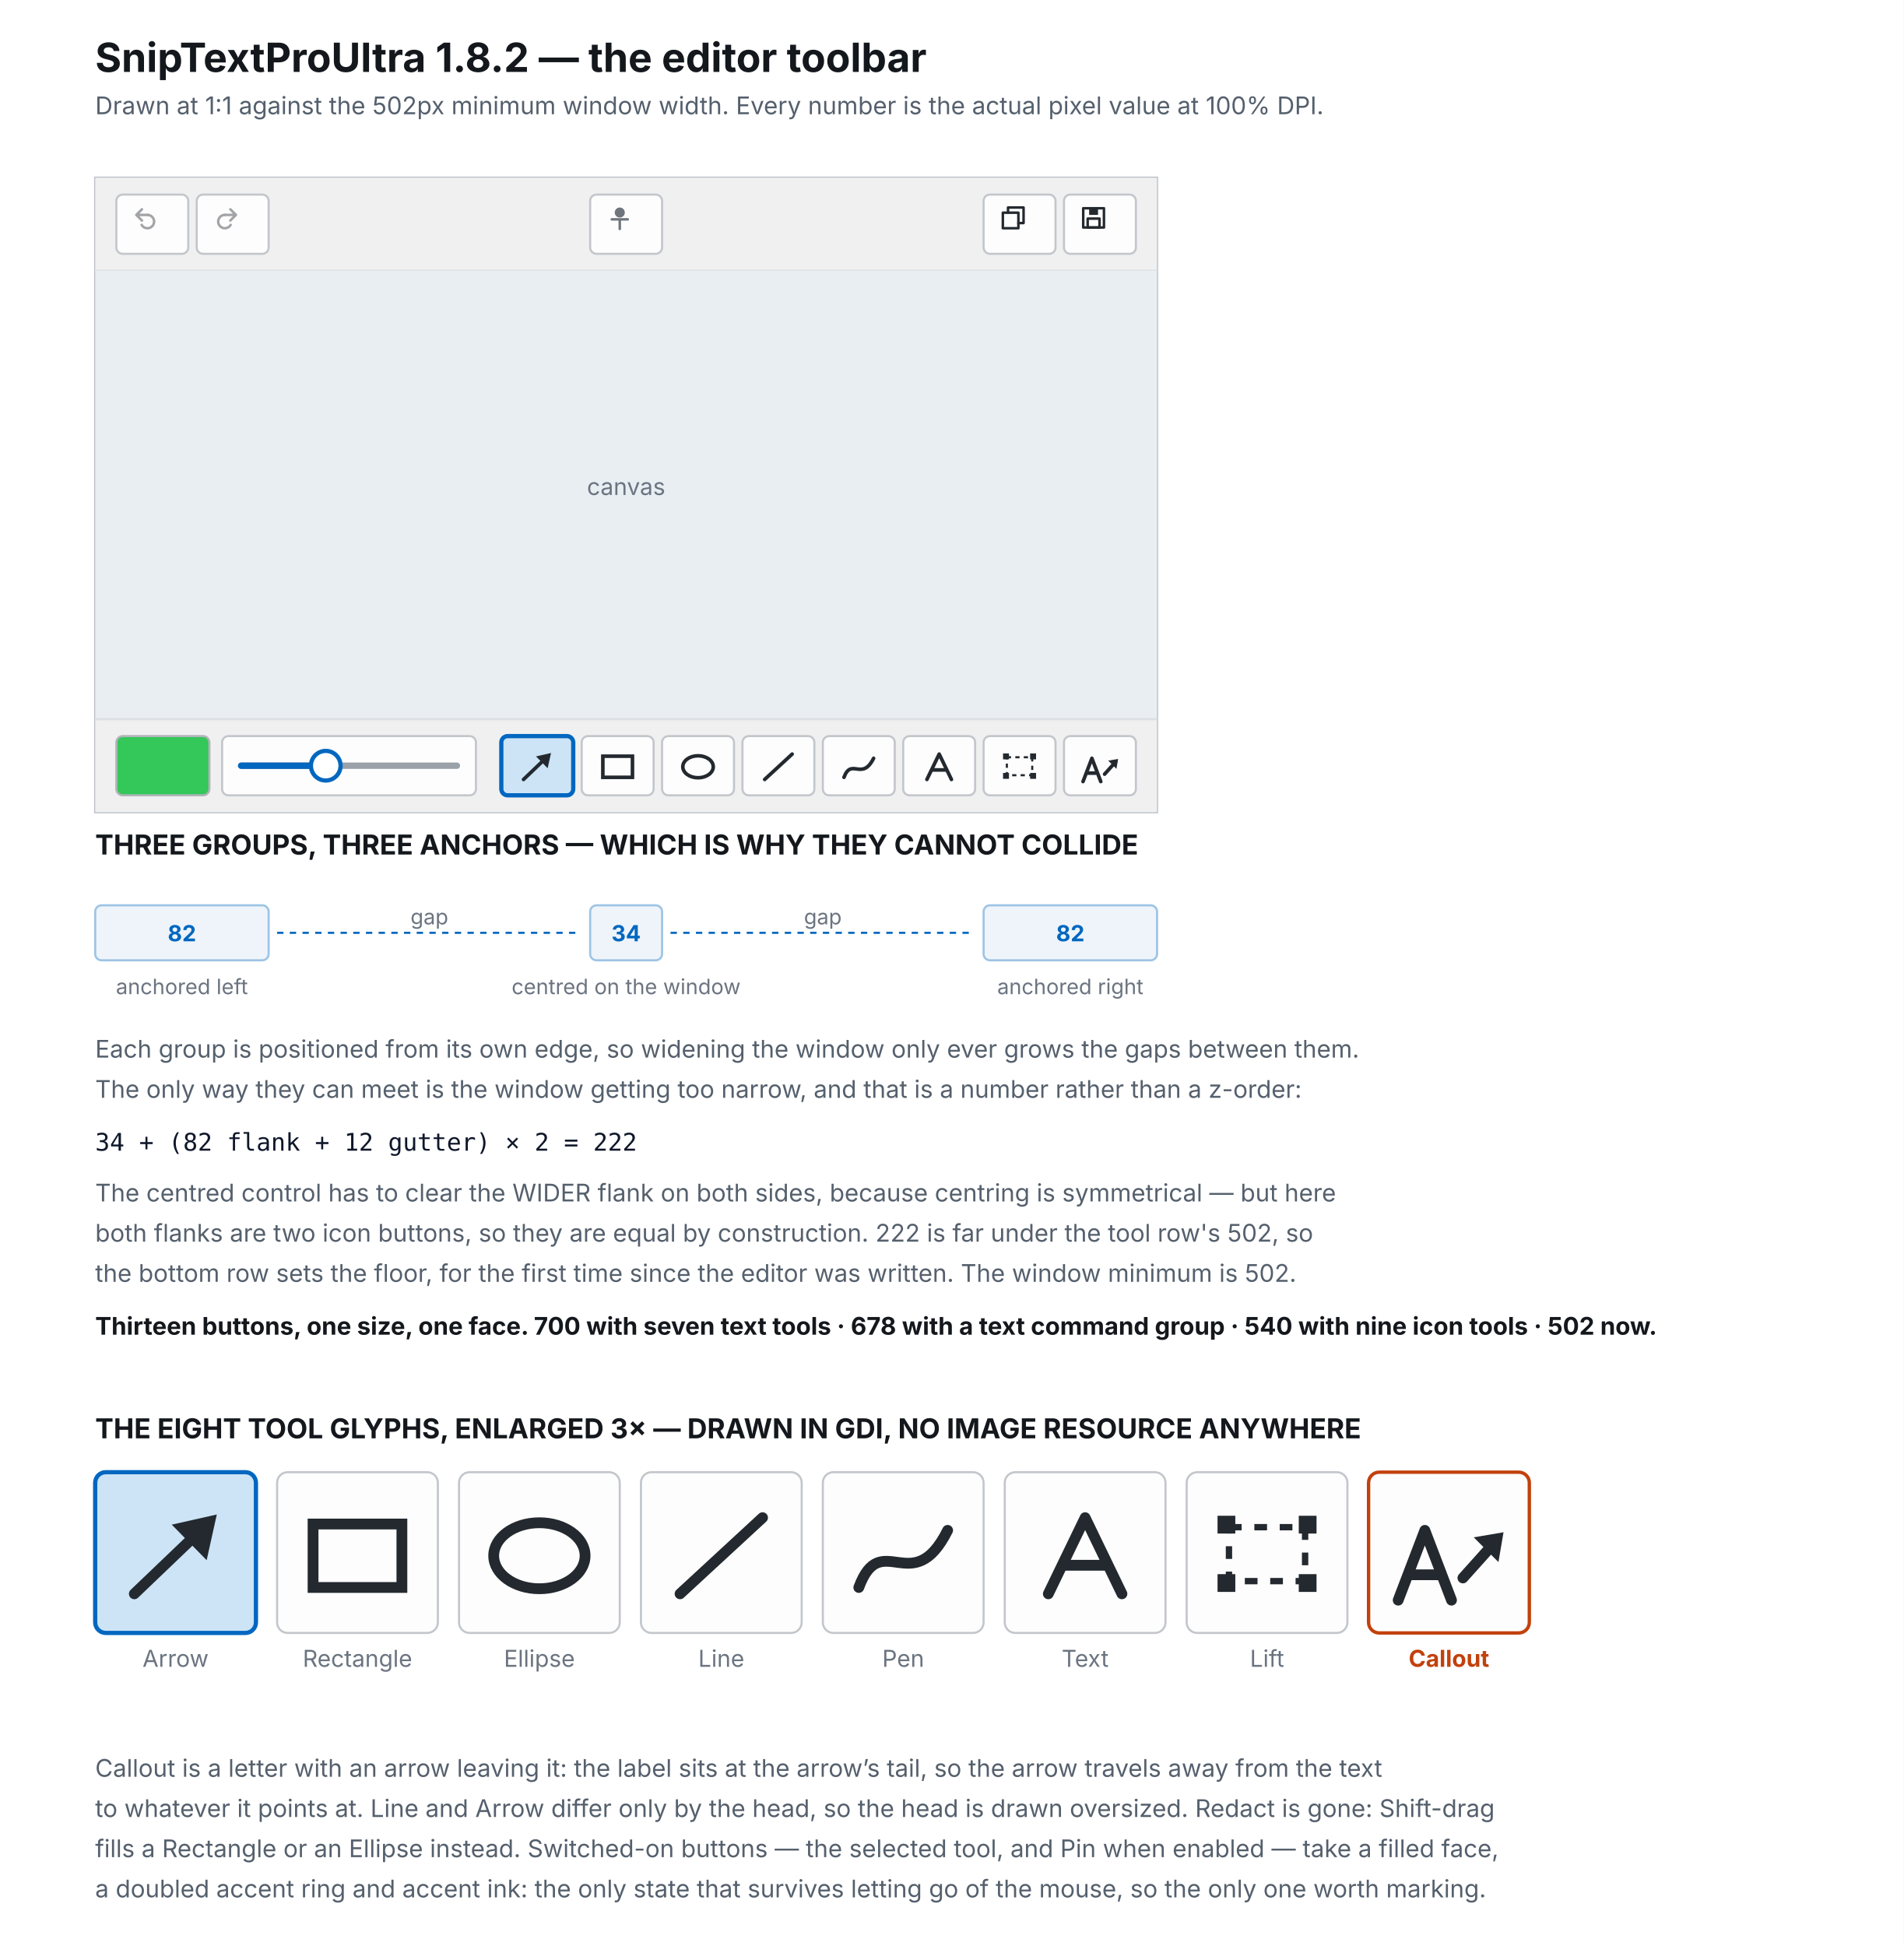
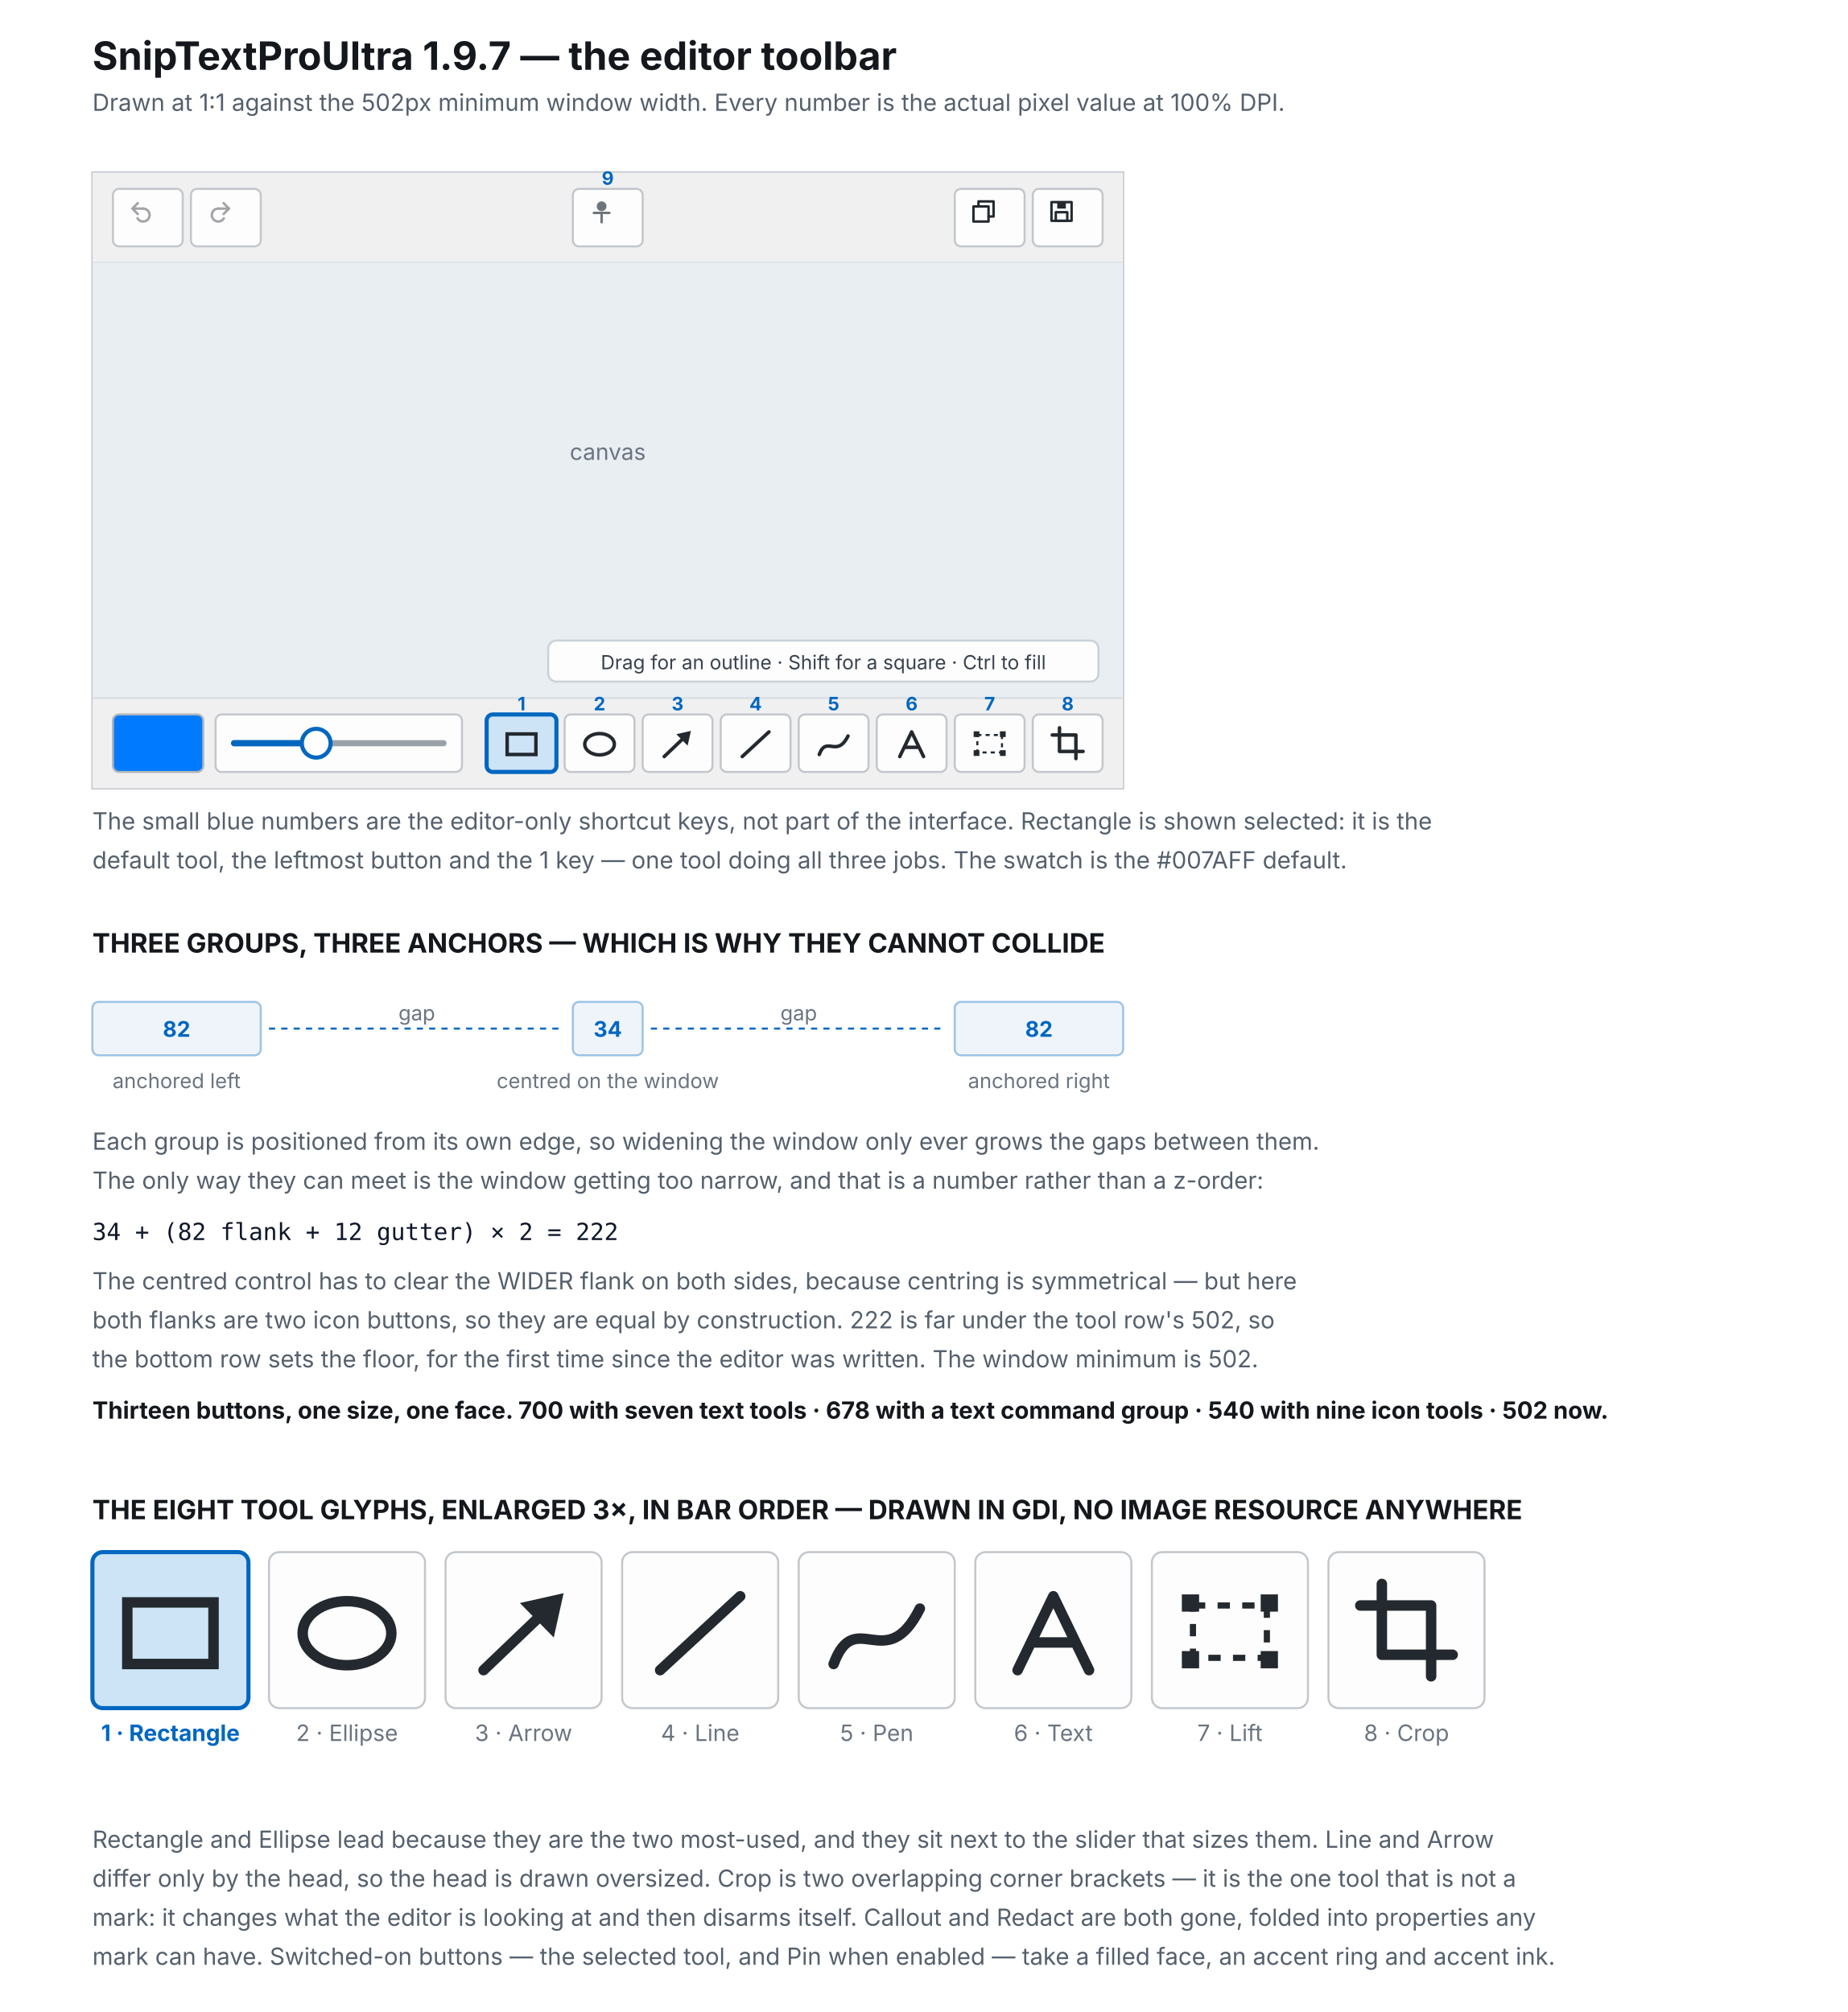
- <svg xmlns="http://www.w3.org/2000/svg" viewBox="0 0 900 920" width="900" height="920" font-family="Segoe UI, Inter, Helvetica, Arial, sans-serif">
+ <svg xmlns="http://www.w3.org/2000/svg" viewBox="0 0 900 980" width="900" height="980" font-family="Segoe UI, Inter, Helvetica, Arial, sans-serif">
  <defs>
-     <marker id="ar" markerWidth="7" markerHeight="7" refX="6" refY="3.5" orient="auto">
-       <path d="M0,0 L7,3.5 L0,7 z" fill="#0067c0" />
-     </marker>
-     <g id="g-arrow">
-       <path d="M3.5 16.5 L15 5.5" fill="none" stroke="#23292f" stroke-width="1.7" stroke-linecap="round" />
-       <path d="M16.5 4 L9.4 5.6 L14.9 11.2 z" fill="#23292f" stroke="none" />
-     </g>
    <g id="g-rect">
      <rect x="3" y="5.5" width="14" height="10" fill="none" stroke="#23292f" stroke-width="1.7" />
    </g>
    <g id="g-ellipse">
      <ellipse cx="10" cy="10.5" rx="7.2" ry="5.2" fill="none" stroke="#23292f" stroke-width="1.7" />
+     </g>
+     <g id="g-arrow">
+       <path d="M3.5 16.5 L15 5.5" fill="none" stroke="#23292f" stroke-width="1.7" stroke-linecap="round" />
+       <path d="M16.5 4 L9.4 5.6 L14.9 11.2 z" fill="#23292f" stroke="none" />
    </g>
    <g id="g-line">
      <path d="M3.5 16.5 L16.5 4.5" fill="none" stroke="#23292f" stroke-width="1.7" stroke-linecap="round" />
    </g>
    <g id="g-pen">
      <path d="M3 15.5 C6.5 6, 11.5 17.5, 17 6.5" fill="none" stroke="#23292f" stroke-width="1.7" stroke-linecap="round" />
    </g>
    <g id="g-text">
      <path d="M4.2 16.5 L10 4.5 L15.8 16.5 M6.9 12 H13.1" fill="none" stroke="#23292f" stroke-width="1.7" stroke-linecap="round" stroke-linejoin="round" />
    </g>
    <g id="g-lift">
      <rect x="4" y="6" width="12" height="8.5" fill="none" stroke="#23292f" stroke-width="1" stroke-dasharray="2 2" />
      <rect x="2.2" y="4.2" width="2.8" height="2.8" fill="#23292f" />
      <rect x="15" y="4.2" width="2.8" height="2.8" fill="#23292f" />
      <rect x="2.2" y="13.4" width="2.8" height="2.8" fill="#23292f" />
      <rect x="15" y="13.4" width="2.8" height="2.8" fill="#23292f" />
    </g>
-     <g id="g-callout">
-       <path d="M2 17.5 L6.2 6.5 L10.4 17.5 M3.8 13.5 H8.6" fill="none" stroke="#23292f" stroke-width="1.7" stroke-linecap="round" stroke-linejoin="round" />
-       <path d="M12.2 14 L17.4 8.2" fill="none" stroke="#23292f" stroke-width="1.7" stroke-linecap="round" />
-       <path d="M18.6 6.8 L13.9 7.6 L17.8 11.5 z" fill="#23292f" stroke="none" />
+     <g id="g-crop">
+       <path d="M6 2.5 V14 H17.5" fill="none" stroke="#23292f" stroke-width="1.7" stroke-linecap="round" stroke-linejoin="round" />
+       <path d="M2.5 6 H14 V17.5" fill="none" stroke="#23292f" stroke-width="1.7" stroke-linecap="round" stroke-linejoin="round" />
    </g>
    <g id="c-undo">
      <path d="M11 8 A4.5 4.5 0 1 1 7.1 14.75" fill="none" stroke="#23292f" stroke-width="1.7" stroke-linecap="round" />
      <path d="M11 8 H3.5 M3.5 8 L7.3 4.2 M3.5 8 L7.3 11.8" fill="none" stroke="#23292f" stroke-width="1.7" stroke-linecap="round" stroke-linejoin="round" />
    </g>
    <g id="c-redo" transform="translate(20,0) scale(-1,1)">
      <path d="M11 8 A4.5 4.5 0 1 1 7.1 14.75" fill="none" stroke="#23292f" stroke-width="1.7" stroke-linecap="round" />
      <path d="M11 8 H3.5 M3.5 8 L7.3 4.2 M3.5 8 L7.3 11.8" fill="none" stroke="#23292f" stroke-width="1.7" stroke-linecap="round" stroke-linejoin="round" />
    </g>
    <g id="c-copy">
      <polyline points="6.5,6.5 6.5,3 17,3 17,13.5 13.5,13.5" fill="none" stroke="#23292f" stroke-width="1.7" stroke-linecap="round" stroke-linejoin="round" />
      <rect x="3" y="6.5" width="10.5" height="10.5" fill="none" stroke="#23292f" stroke-width="1.7" stroke-linejoin="round" />
    </g>
    <g id="c-save">
      <rect x="3" y="3.5" width="14" height="13" fill="none" stroke="#23292f" stroke-width="1.7" stroke-linejoin="round" />
      <rect x="7" y="3.5" width="6" height="4.5" fill="#23292f" />
      <rect x="6" y="10.5" width="8" height="6" fill="none" stroke="#23292f" stroke-width="1.7" stroke-linejoin="round" />
    </g>
    <g id="c-pin">
      <circle cx="10" cy="6.4" r="3.4" fill="#6e757c" />
      <path d="M4.6 11 H15.4 M10 11.5 V17.5" fill="none" stroke="#6e757c" stroke-width="1.7" stroke-linecap="round" />
    </g>
  </defs>
-   <rect width="900" height="920" fill="#ffffff" />
-   <text x="45" y="34" font-size="19" font-weight="700" fill="#14181d">SnipTextProUltra 1.8.2 — the editor toolbar</text>
+   <rect width="900" height="980" fill="#ffffff" />
+   <text x="45" y="34" font-size="19" font-weight="700" fill="#14181d">SnipTextProUltra 1.9.7 — the editor toolbar</text>
  <text x="45" y="54" font-size="11.5" fill="#55606d">Drawn at 1:1 against the 502px minimum window width. Every number is the actual pixel value at 100% DPI.</text>
  <g transform="translate(45,84)">
    <rect x="0" y="0" width="502" height="300" fill="#ffffff" stroke="#b9bfc6" />
    <rect x="0" y="0" width="502" height="44" fill="#f0f0f0" />
    <line x1="0" y1="44" x2="502" y2="44" stroke="#dcdfe3" />
    <rect x="10" y="8" width="34" height="28" rx="3" fill="#fdfdfd" stroke="#c3c7cc" />
    <use href="#c-undo" transform="translate(17,12) scale(0.7)" opacity="0.42" />
    <rect x="48" y="8" width="34" height="28" rx="3" fill="#fdfdfd" stroke="#c3c7cc" />
    <use href="#c-redo" transform="translate(55,12) scale(0.7)" opacity="0.42" />
    <rect x="234" y="8" width="34" height="28" rx="3" fill="#fdfdfd" stroke="#c3c7cc" />
    <use href="#c-pin" transform="translate(241,12) scale(0.7)" />
+     <text x="251" y="6" font-size="9" font-weight="700" fill="#0067c0" text-anchor="middle">9</text>
    <rect x="420" y="8" width="34" height="28" rx="3" fill="#fdfdfd" stroke="#c3c7cc" />
    <use href="#c-copy" transform="translate(427,12) scale(0.7)" />
    <rect x="458" y="8" width="34" height="28" rx="3" fill="#fdfdfd" stroke="#c3c7cc" />
    <use href="#c-save" transform="translate(465,12) scale(0.7)" />
    <rect x="0" y="44" width="502" height="212" fill="#e9eef3" />
-     <text x="251" y="150" font-size="11" fill="#6b7480" text-anchor="middle">canvas</text>
+     <text x="251" y="140" font-size="11" fill="#6b7480" text-anchor="middle">canvas</text>
+     <rect x="222" y="228" width="268" height="20" rx="4" fill="#ffffff" fill-opacity="0.9" stroke="#c9d1d9" />
+     <text x="356" y="242" font-size="9.5" fill="#39424d" text-anchor="middle">Drag for an outline  ·  Shift for a square  ·  Ctrl to fill</text>
    <rect x="0" y="256" width="502" height="44" fill="#f0f0f0" />
    <line x1="0" y1="256" x2="502" y2="256" stroke="#dcdfe3" />
-     <rect x="10" y="264" width="44" height="28" rx="3" fill="#34c759" stroke="#b0b5ba" />
+     <rect x="10" y="264" width="44" height="28" rx="3" fill="#007aff" stroke="#b0b5ba" />
    <rect x="60" y="264" width="120" height="28" rx="3" fill="#fdfdfd" stroke="#c3c7cc" />
    <line x1="69" y1="278" x2="171" y2="278" stroke="#9aa1a8" stroke-width="3" stroke-linecap="round" />
    <line x1="69" y1="278" x2="109" y2="278" stroke="#0067c0" stroke-width="3" stroke-linecap="round" />
    <circle cx="109" cy="278" r="7" fill="#ffffff" stroke="#0067c0" stroke-width="2" />
    <g>
      <rect x="192" y="264" width="34" height="28" rx="3" fill="#cce4f6" stroke="#0067c0" stroke-width="2" />
-       <use href="#g-arrow" transform="translate(199,268)" />
+       <use href="#g-rect" transform="translate(199,268)" />
+       <text x="209" y="262" font-size="9" font-weight="700" fill="#0067c0" text-anchor="middle">1</text>
      <rect x="230" y="264" width="34" height="28" rx="3" fill="#fdfdfd" stroke="#c3c7cc" />
-       <use href="#g-rect" transform="translate(237,268)" />
+       <use href="#g-ellipse" transform="translate(237,268)" />
+       <text x="247" y="262" font-size="9" font-weight="700" fill="#0067c0" text-anchor="middle">2</text>
      <rect x="268" y="264" width="34" height="28" rx="3" fill="#fdfdfd" stroke="#c3c7cc" />
-       <use href="#g-ellipse" transform="translate(275,268)" />
+       <use href="#g-arrow" transform="translate(275,268)" />
+       <text x="285" y="262" font-size="9" font-weight="700" fill="#0067c0" text-anchor="middle">3</text>
      <rect x="306" y="264" width="34" height="28" rx="3" fill="#fdfdfd" stroke="#c3c7cc" />
      <use href="#g-line" transform="translate(313,268)" />
+       <text x="323" y="262" font-size="9" font-weight="700" fill="#0067c0" text-anchor="middle">4</text>
      <rect x="344" y="264" width="34" height="28" rx="3" fill="#fdfdfd" stroke="#c3c7cc" />
      <use href="#g-pen" transform="translate(351,268)" />
+       <text x="361" y="262" font-size="9" font-weight="700" fill="#0067c0" text-anchor="middle">5</text>
      <rect x="382" y="264" width="34" height="28" rx="3" fill="#fdfdfd" stroke="#c3c7cc" />
      <use href="#g-text" transform="translate(389,268)" />
+       <text x="399" y="262" font-size="9" font-weight="700" fill="#0067c0" text-anchor="middle">6</text>
      <rect x="420" y="264" width="34" height="28" rx="3" fill="#fdfdfd" stroke="#c3c7cc" />
      <use href="#g-lift" transform="translate(427,268)" />
+       <text x="437" y="262" font-size="9" font-weight="700" fill="#0067c0" text-anchor="middle">7</text>
      <rect x="458" y="264" width="34" height="28" rx="3" fill="#fdfdfd" stroke="#c3c7cc" />
-       <use href="#g-callout" transform="translate(465,268)" />
+       <use href="#g-crop" transform="translate(465,268)" />
+       <text x="475" y="262" font-size="9" font-weight="700" fill="#0067c0" text-anchor="middle">8</text>
    </g>
  </g>
-   <g transform="translate(45,404)">
+   <text x="45" y="404" font-size="11.5" fill="#55606d">The small blue numbers are the editor-only shortcut keys, not part of the interface. Rectangle is shown selected: it is the</text>
+   <text x="45" y="423" font-size="11.5" fill="#55606d">default tool, the leftmost button and the 1 key — one tool doing all three jobs. The swatch is the #007AFF default.</text>
+   <g transform="translate(45,464)">
    <text x="0" y="0" font-size="13" font-weight="700" fill="#14181d">THREE GROUPS, THREE ANCHORS — WHICH IS WHY THEY CANNOT COLLIDE</text>
    <g transform="translate(0,24)">
      <rect x="0" y="0" width="82" height="26" rx="3" fill="#eef4fa" stroke="#9dc4e4" />
      <text x="41" y="17" font-size="10.5" font-weight="700" fill="#0067c0" text-anchor="middle">82</text>
      <rect x="234" y="0" width="34" height="26" rx="3" fill="#eef4fa" stroke="#9dc4e4" />
      <text x="251" y="17" font-size="10.5" font-weight="700" fill="#0067c0" text-anchor="middle">34</text>
      <rect x="420" y="0" width="82" height="26" rx="3" fill="#eef4fa" stroke="#9dc4e4" />
      <text x="461" y="17" font-size="10.5" font-weight="700" fill="#0067c0" text-anchor="middle">82</text>
      <line x1="86" y1="13" x2="230" y2="13" stroke="#0067c0" stroke-dasharray="3 3" />
      <line x1="272" y1="13" x2="416" y2="13" stroke="#0067c0" stroke-dasharray="3 3" />
      <text x="158" y="9" font-size="10" fill="#6b7480" text-anchor="middle">gap</text>
      <text x="344" y="9" font-size="10" fill="#6b7480" text-anchor="middle">gap</text>
      <text x="41" y="42" font-size="10" fill="#6b7480" text-anchor="middle">anchored left</text>
      <text x="251" y="42" font-size="10" fill="#6b7480" text-anchor="middle">centred on the window</text>
      <text x="461" y="42" font-size="10" fill="#6b7480" text-anchor="middle">anchored right</text>
    </g>
    <text x="0" y="96" font-size="11.5" fill="#55606d">Each group is positioned from its own edge, so widening the window only ever grows the gaps between them.</text>
    <text x="0" y="115" font-size="11.5" fill="#55606d">The only way they can meet is the window getting too narrow, and that is a number rather than a z-order:</text>
    <text x="0" y="140" font-family="Consolas, Menlo, monospace" font-size="11.5" fill="#0f172a">34  +  (82 flank + 12 gutter) × 2  =  222</text>
    <text x="0" y="164" font-size="11.5" fill="#55606d">The centred control has to clear the WIDER flank on both sides, because centring is symmetrical — but here</text>
    <text x="0" y="183" font-size="11.5" fill="#55606d">both flanks are two icon buttons, so they are equal by construction. 222 is far under the tool row's 502, so</text>
    <text x="0" y="202" font-size="11.5" fill="#55606d">the bottom row sets the floor, for the first time since the editor was written. The window minimum is 502.</text>
    <text x="0" y="227" font-size="11.5" font-weight="700" fill="#14181d">Thirteen buttons, one size, one face. 700 with seven text tools · 678 with a text command group · 540 with nine icon tools · 502 now.</text>
  </g>
-   <text x="45" y="680" font-size="13" font-weight="700" fill="#14181d">THE EIGHT TOOL GLYPHS, ENLARGED 3× — DRAWN IN GDI, NO IMAGE RESOURCE ANYWHERE</text>
-   <g transform="translate(45,696)">
+   <text x="45" y="740" font-size="13" font-weight="700" fill="#14181d">THE EIGHT TOOL GLYPHS, ENLARGED 3×, IN BAR ORDER — DRAWN IN GDI, NO IMAGE RESOURCE ANYWHERE</text>
+   <g transform="translate(45,756)">
    <g transform="translate(0,0)">
      <rect x="0" y="0" width="76" height="76" rx="5" fill="#cce4f6" stroke="#0067c0" stroke-width="2" />
-       <use href="#g-arrow" transform="translate(8,8) scale(3)" />
-       <text x="38" y="92" font-size="11" fill="#6b7480" text-anchor="middle">Arrow</text>
+       <use href="#g-rect" transform="translate(8,8) scale(3)" />
+       <text x="38" y="92" font-size="11" font-weight="700" fill="#0067c0" text-anchor="middle">1 · Rectangle</text>
    </g>
    <g transform="translate(86,0)">
      <rect x="0" y="0" width="76" height="76" rx="5" fill="#fdfdfd" stroke="#c3c7cc" />
-       <use href="#g-rect" transform="translate(8,8) scale(3)" />
-       <text x="38" y="92" font-size="11" fill="#6b7480" text-anchor="middle">Rectangle</text>
+       <use href="#g-ellipse" transform="translate(8,8) scale(3)" />
+       <text x="38" y="92" font-size="11" fill="#6b7480" text-anchor="middle">2 · Ellipse</text>
    </g>
    <g transform="translate(172,0)">
      <rect x="0" y="0" width="76" height="76" rx="5" fill="#fdfdfd" stroke="#c3c7cc" />
-       <use href="#g-ellipse" transform="translate(8,8) scale(3)" />
-       <text x="38" y="92" font-size="11" fill="#6b7480" text-anchor="middle">Ellipse</text>
+       <use href="#g-arrow" transform="translate(8,8) scale(3)" />
+       <text x="38" y="92" font-size="11" fill="#6b7480" text-anchor="middle">3 · Arrow</text>
    </g>
    <g transform="translate(258,0)">
      <rect x="0" y="0" width="76" height="76" rx="5" fill="#fdfdfd" stroke="#c3c7cc" />
      <use href="#g-line" transform="translate(8,8) scale(3)" />
-       <text x="38" y="92" font-size="11" fill="#6b7480" text-anchor="middle">Line</text>
+       <text x="38" y="92" font-size="11" fill="#6b7480" text-anchor="middle">4 · Line</text>
    </g>
    <g transform="translate(344,0)">
      <rect x="0" y="0" width="76" height="76" rx="5" fill="#fdfdfd" stroke="#c3c7cc" />
      <use href="#g-pen" transform="translate(8,8) scale(3)" />
-       <text x="38" y="92" font-size="11" fill="#6b7480" text-anchor="middle">Pen</text>
+       <text x="38" y="92" font-size="11" fill="#6b7480" text-anchor="middle">5 · Pen</text>
    </g>
    <g transform="translate(430,0)">
      <rect x="0" y="0" width="76" height="76" rx="5" fill="#fdfdfd" stroke="#c3c7cc" />
      <use href="#g-text" transform="translate(8,8) scale(3)" />
-       <text x="38" y="92" font-size="11" fill="#6b7480" text-anchor="middle">Text</text>
+       <text x="38" y="92" font-size="11" fill="#6b7480" text-anchor="middle">6 · Text</text>
    </g>
    <g transform="translate(516,0)">
      <rect x="0" y="0" width="76" height="76" rx="5" fill="#fdfdfd" stroke="#c3c7cc" />
      <use href="#g-lift" transform="translate(8,8) scale(3)" />
-       <text x="38" y="92" font-size="11" fill="#6b7480" text-anchor="middle">Lift</text>
+       <text x="38" y="92" font-size="11" fill="#6b7480" text-anchor="middle">7 · Lift</text>
    </g>
    <g transform="translate(602,0)">
-       <rect x="0" y="0" width="76" height="76" rx="5" fill="#fdfdfd" stroke="#c2410c" stroke-width="1.6" />
-       <use href="#g-callout" transform="translate(8,8) scale(3)" />
-       <text x="38" y="92" font-size="11" font-weight="700" fill="#c2410c" text-anchor="middle">Callout</text>
+       <rect x="0" y="0" width="76" height="76" rx="5" fill="#fdfdfd" stroke="#c3c7cc" />
+       <use href="#g-crop" transform="translate(8,8) scale(3)" />
+       <text x="38" y="92" font-size="11" fill="#6b7480" text-anchor="middle">8 · Crop</text>
    </g>
  </g>
-   <text x="45" y="840" font-size="11.5" fill="#55606d">Callout is a letter with an arrow leaving it: the label sits at the arrow’s tail, so the arrow travels away from the text</text>
-   <text x="45" y="859" font-size="11.5" fill="#55606d">to whatever it points at. Line and Arrow differ only by the head, so the head is drawn oversized. Redact is gone: Shift-drag</text>
-   <text x="45" y="878" font-size="11.5" fill="#55606d">fills a Rectangle or an Ellipse instead. Switched-on buttons — the selected tool, and Pin when enabled — take a filled face,</text>
-   <text x="45" y="897" font-size="11.5" fill="#55606d">a doubled accent ring and accent ink: the only state that survives letting go of the mouse, so the only one worth marking.</text>
+   <text x="45" y="900" font-size="11.5" fill="#55606d">Rectangle and Ellipse lead because they are the two most-used, and they sit next to the slider that sizes them. Line and Arrow</text>
+   <text x="45" y="919" font-size="11.5" fill="#55606d">differ only by the head, so the head is drawn oversized. Crop is two overlapping corner brackets — it is the one tool that is not a</text>
+   <text x="45" y="938" font-size="11.5" fill="#55606d">mark: it changes what the editor is looking at and then disarms itself. Callout and Redact are both gone, folded into properties any</text>
+   <text x="45" y="957" font-size="11.5" fill="#55606d">mark can have. Switched-on buttons — the selected tool, and Pin when enabled — take a filled face, an accent ring and accent ink.</text>
</svg>
